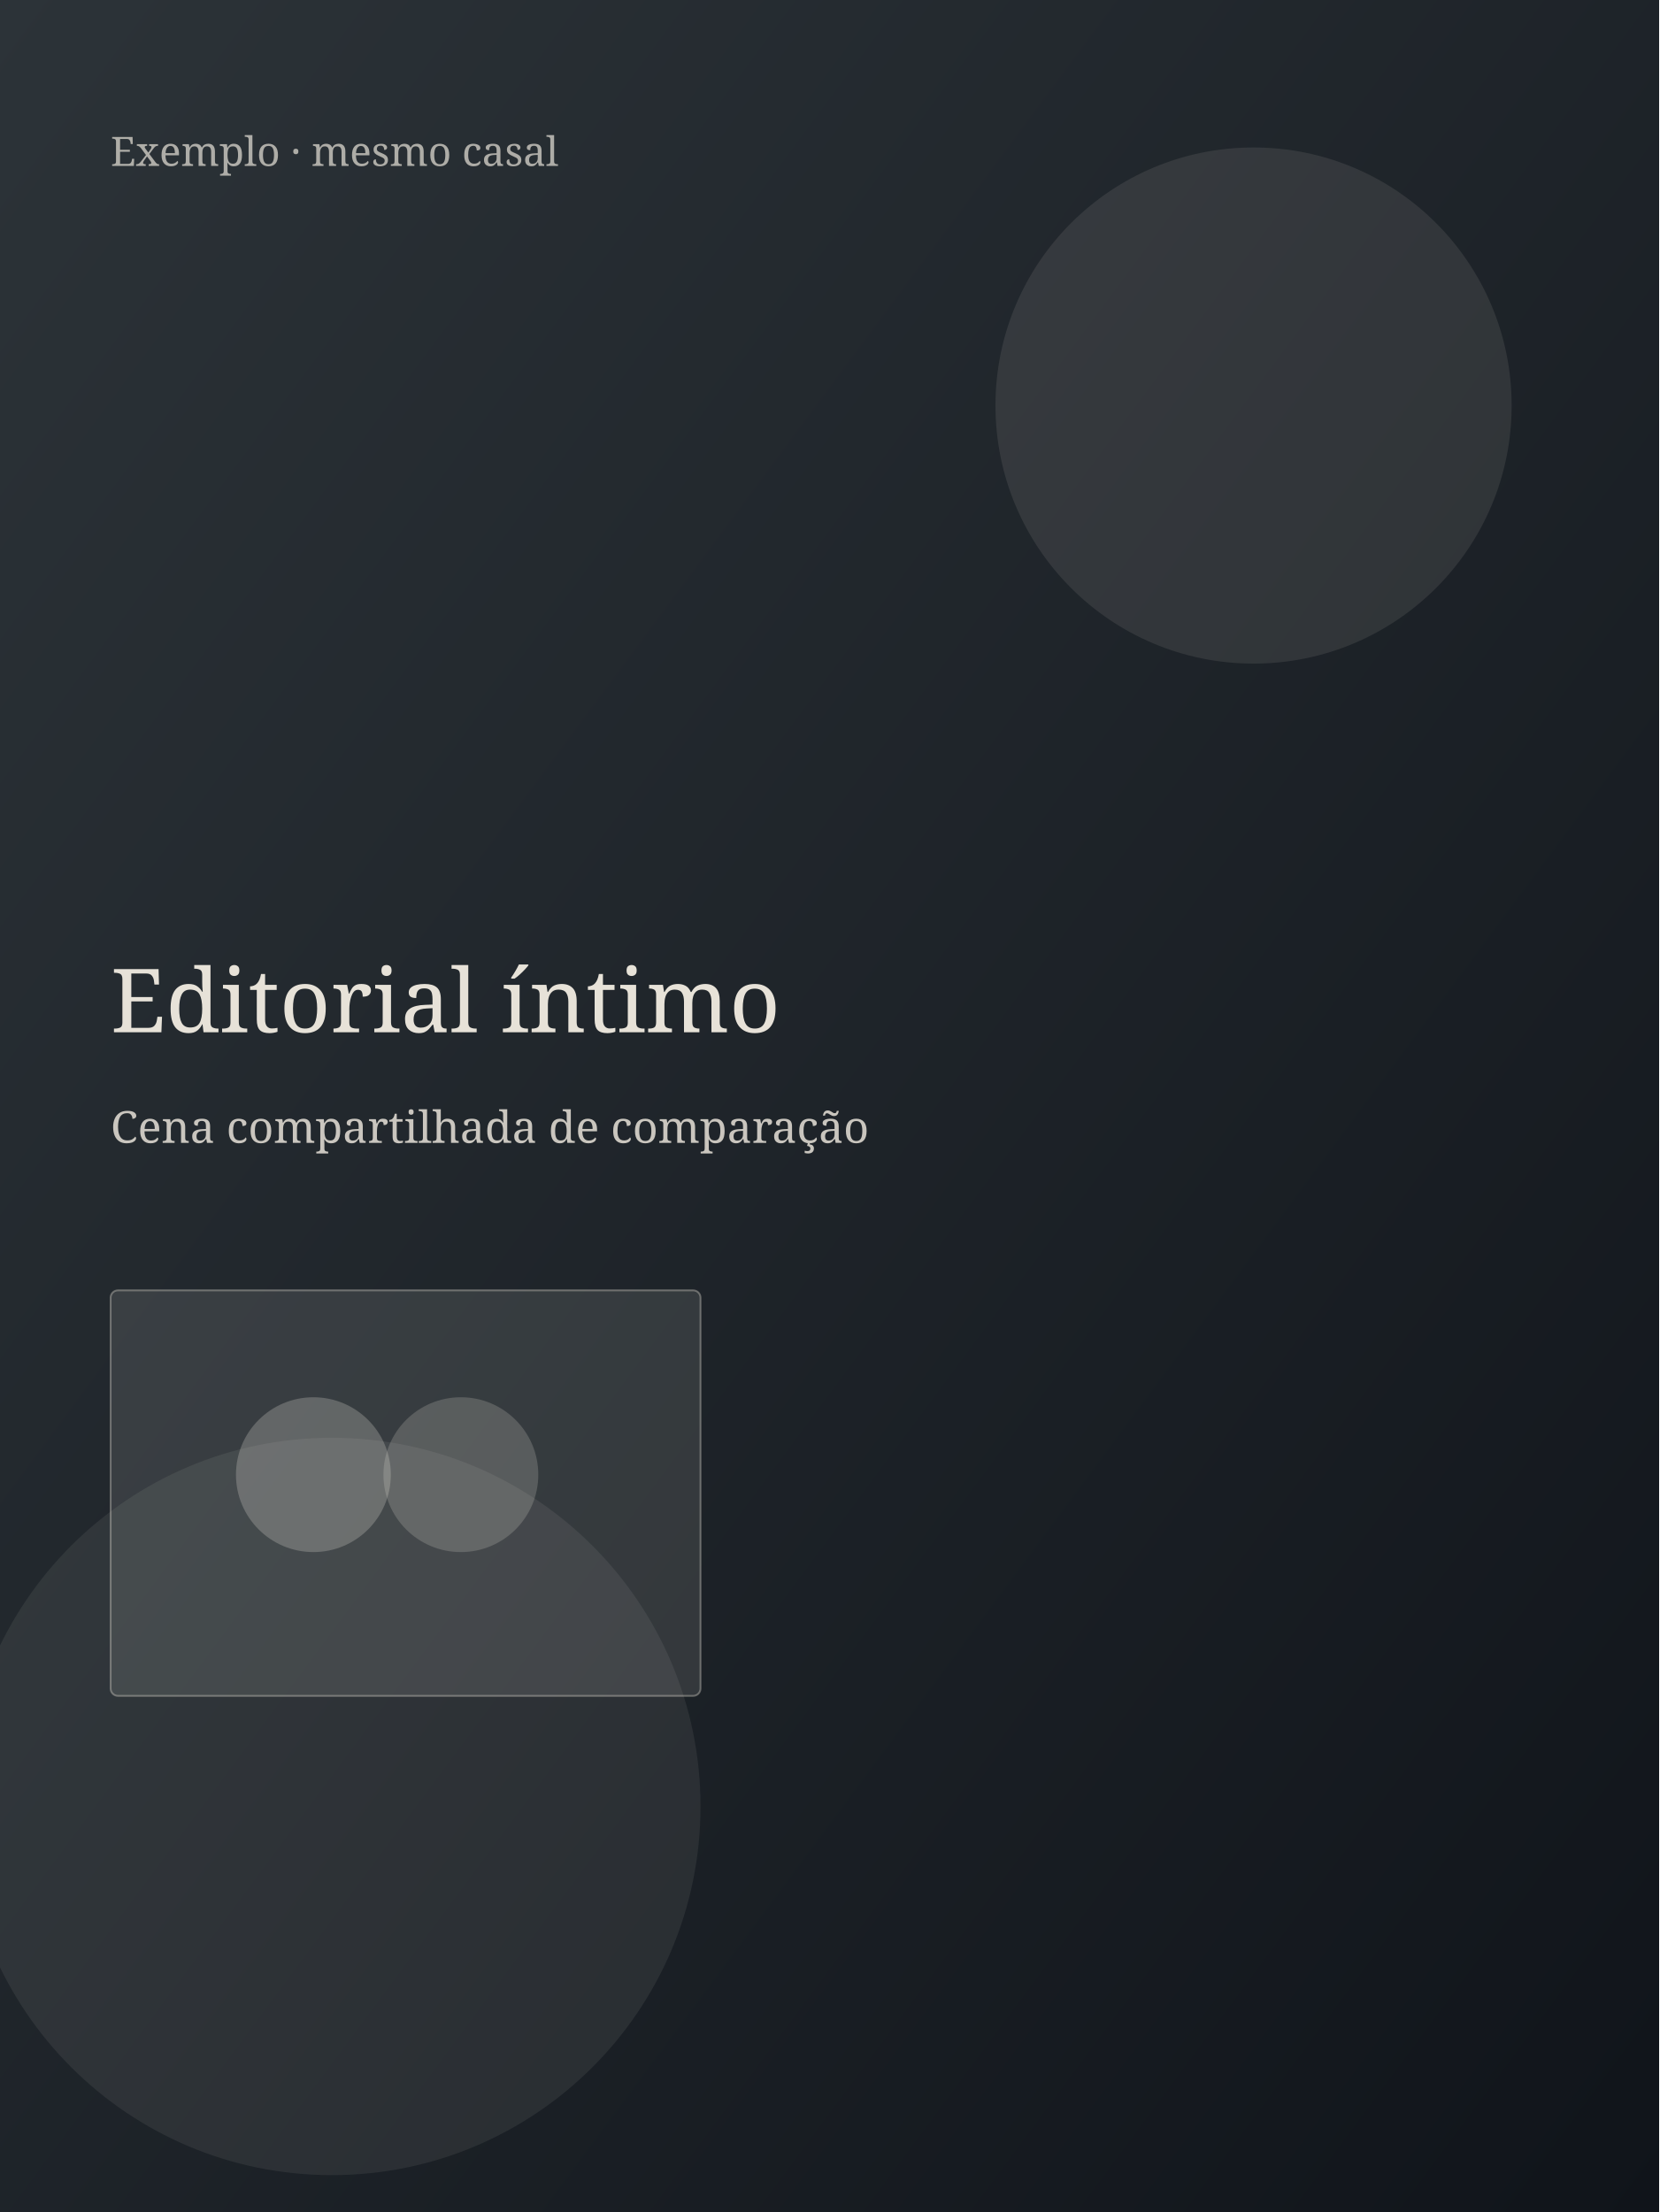
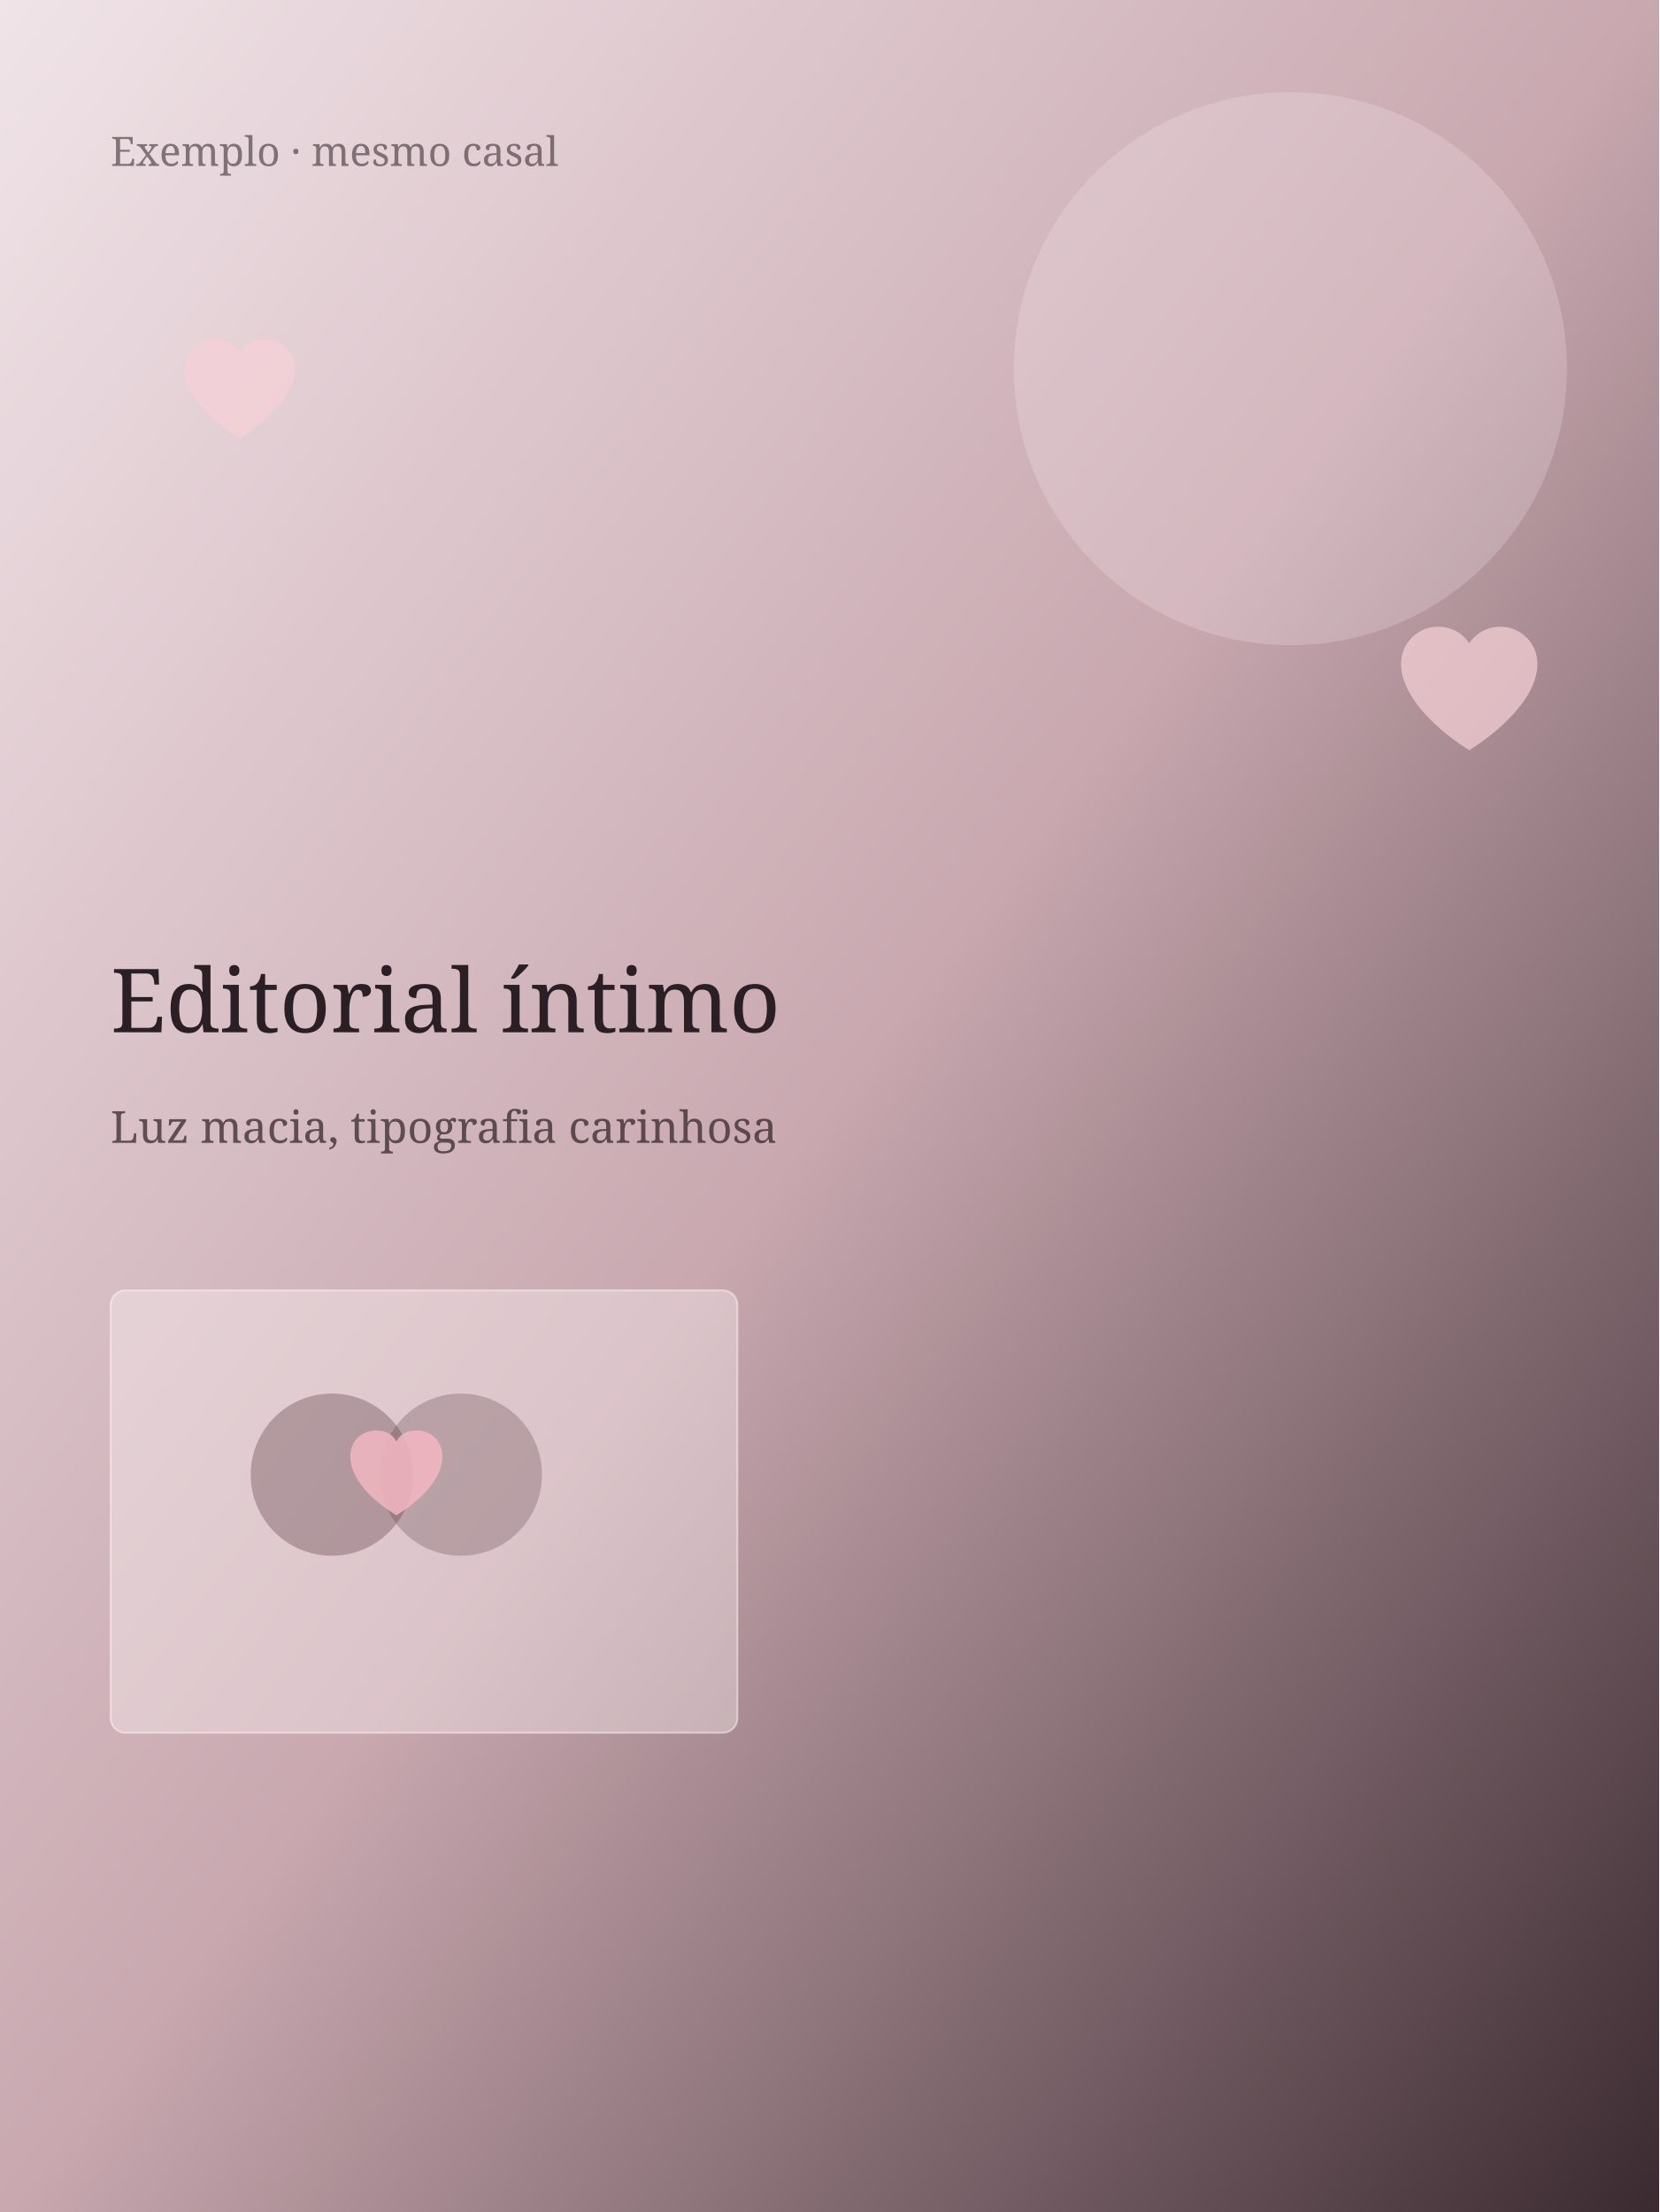
<svg xmlns="http://www.w3.org/2000/svg" width="900" height="1200" viewBox="0 0 900 1200">
  <defs>
    <linearGradient id="g" x1="0" y1="0" x2="1" y2="1">
-       <stop offset="0%" stop-color="#2c3338" />
-       <stop offset="100%" stop-color="#10141a" />
+       <stop offset="0%" stop-color="#f0e4e8" />
+       <stop offset="50%" stop-color="#c9a8b0" />
+       <stop offset="100%" stop-color="#3a2a30" />
    </linearGradient>
  </defs>
  <rect width="900" height="1200" fill="url(#g)" />
-   <circle cx="680" cy="220" r="140" fill="#e7e2d8" fill-opacity="0.1" />
-   <circle cx="180" cy="980" r="200" fill="#e7e2d8" fill-opacity="0.08" />
-   <text x="60" y="90" fill="#e7e2d8" font-size="22" font-family="Georgia, serif" opacity="0.7">Exemplo · mesmo casal</text>
-   <text x="60" y="560" fill="#e7e2d8" font-size="48" font-family="Georgia, serif">Editorial íntimo</text>
-   <text x="60" y="620" fill="#e7e2d8" font-size="24" font-family="Georgia, serif" opacity="0.85">Cena compartilhada de comparação</text>
-   <rect x="60" y="700" width="320" height="220" rx="4" fill="#e7e2d8" fill-opacity="0.12" stroke="#e7e2d8" stroke-opacity="0.35" />
-   <circle cx="170" cy="800" r="42" fill="#e7e2d8" fill-opacity="0.25" />
-   <circle cx="250" cy="800" r="42" fill="#e7e2d8" fill-opacity="0.2" />
+   <circle cx="700" cy="200" r="150" fill="#fff8fa" fill-opacity="0.2" />
+   <g fill="#f7d0d8" fill-opacity="0.7">
+     <path d="M760 360c0-11 9-20 20-20 7 0 13 3 17 9 4-6 10-9 17-9 11 0 20 9 20 20 0 25-37 47-37 47s-37-22-37-47z" />
+     <path d="M100 200c0-9 7-16 16-16 6 0 11 3 14 7 3-4 8-7 14-7 9 0 16 7 16 16 0 20-30 38-30 38s-30-18-30-38z" />
+   </g>
+   <text x="60" y="90" fill="#2a1f24" font-size="22" font-family="Georgia, serif" opacity="0.55">Exemplo · mesmo casal</text>
+   <rect x="60" y="700" width="340" height="240" rx="8" fill="#fff8fa" fill-opacity="0.35" stroke="#fff8fa" stroke-opacity="0.5" />
+   <circle cx="180" cy="800" r="44" fill="#5c3d46" fill-opacity="0.35" />
+   <circle cx="250" cy="800" r="44" fill="#5c3d46" fill-opacity="0.28" />
+   <path d="M190 790c0-8 6-14 14-14 5 0 9 2 11 6 2-4 6-6 11-6 8 0 14 6 14 14 0 18-25 32-25 32s-25-14-25-32z" fill="#f2b6c1" fill-opacity="0.85" />
+   <text x="60" y="560" fill="#2a1f24" font-size="48" font-family="Georgia, serif">Editorial íntimo</text>
+   <text x="60" y="620" fill="#2a1f24" font-size="24" font-family="Georgia, serif" opacity="0.7">Luz macia, tipografia carinhosa</text>
</svg>
